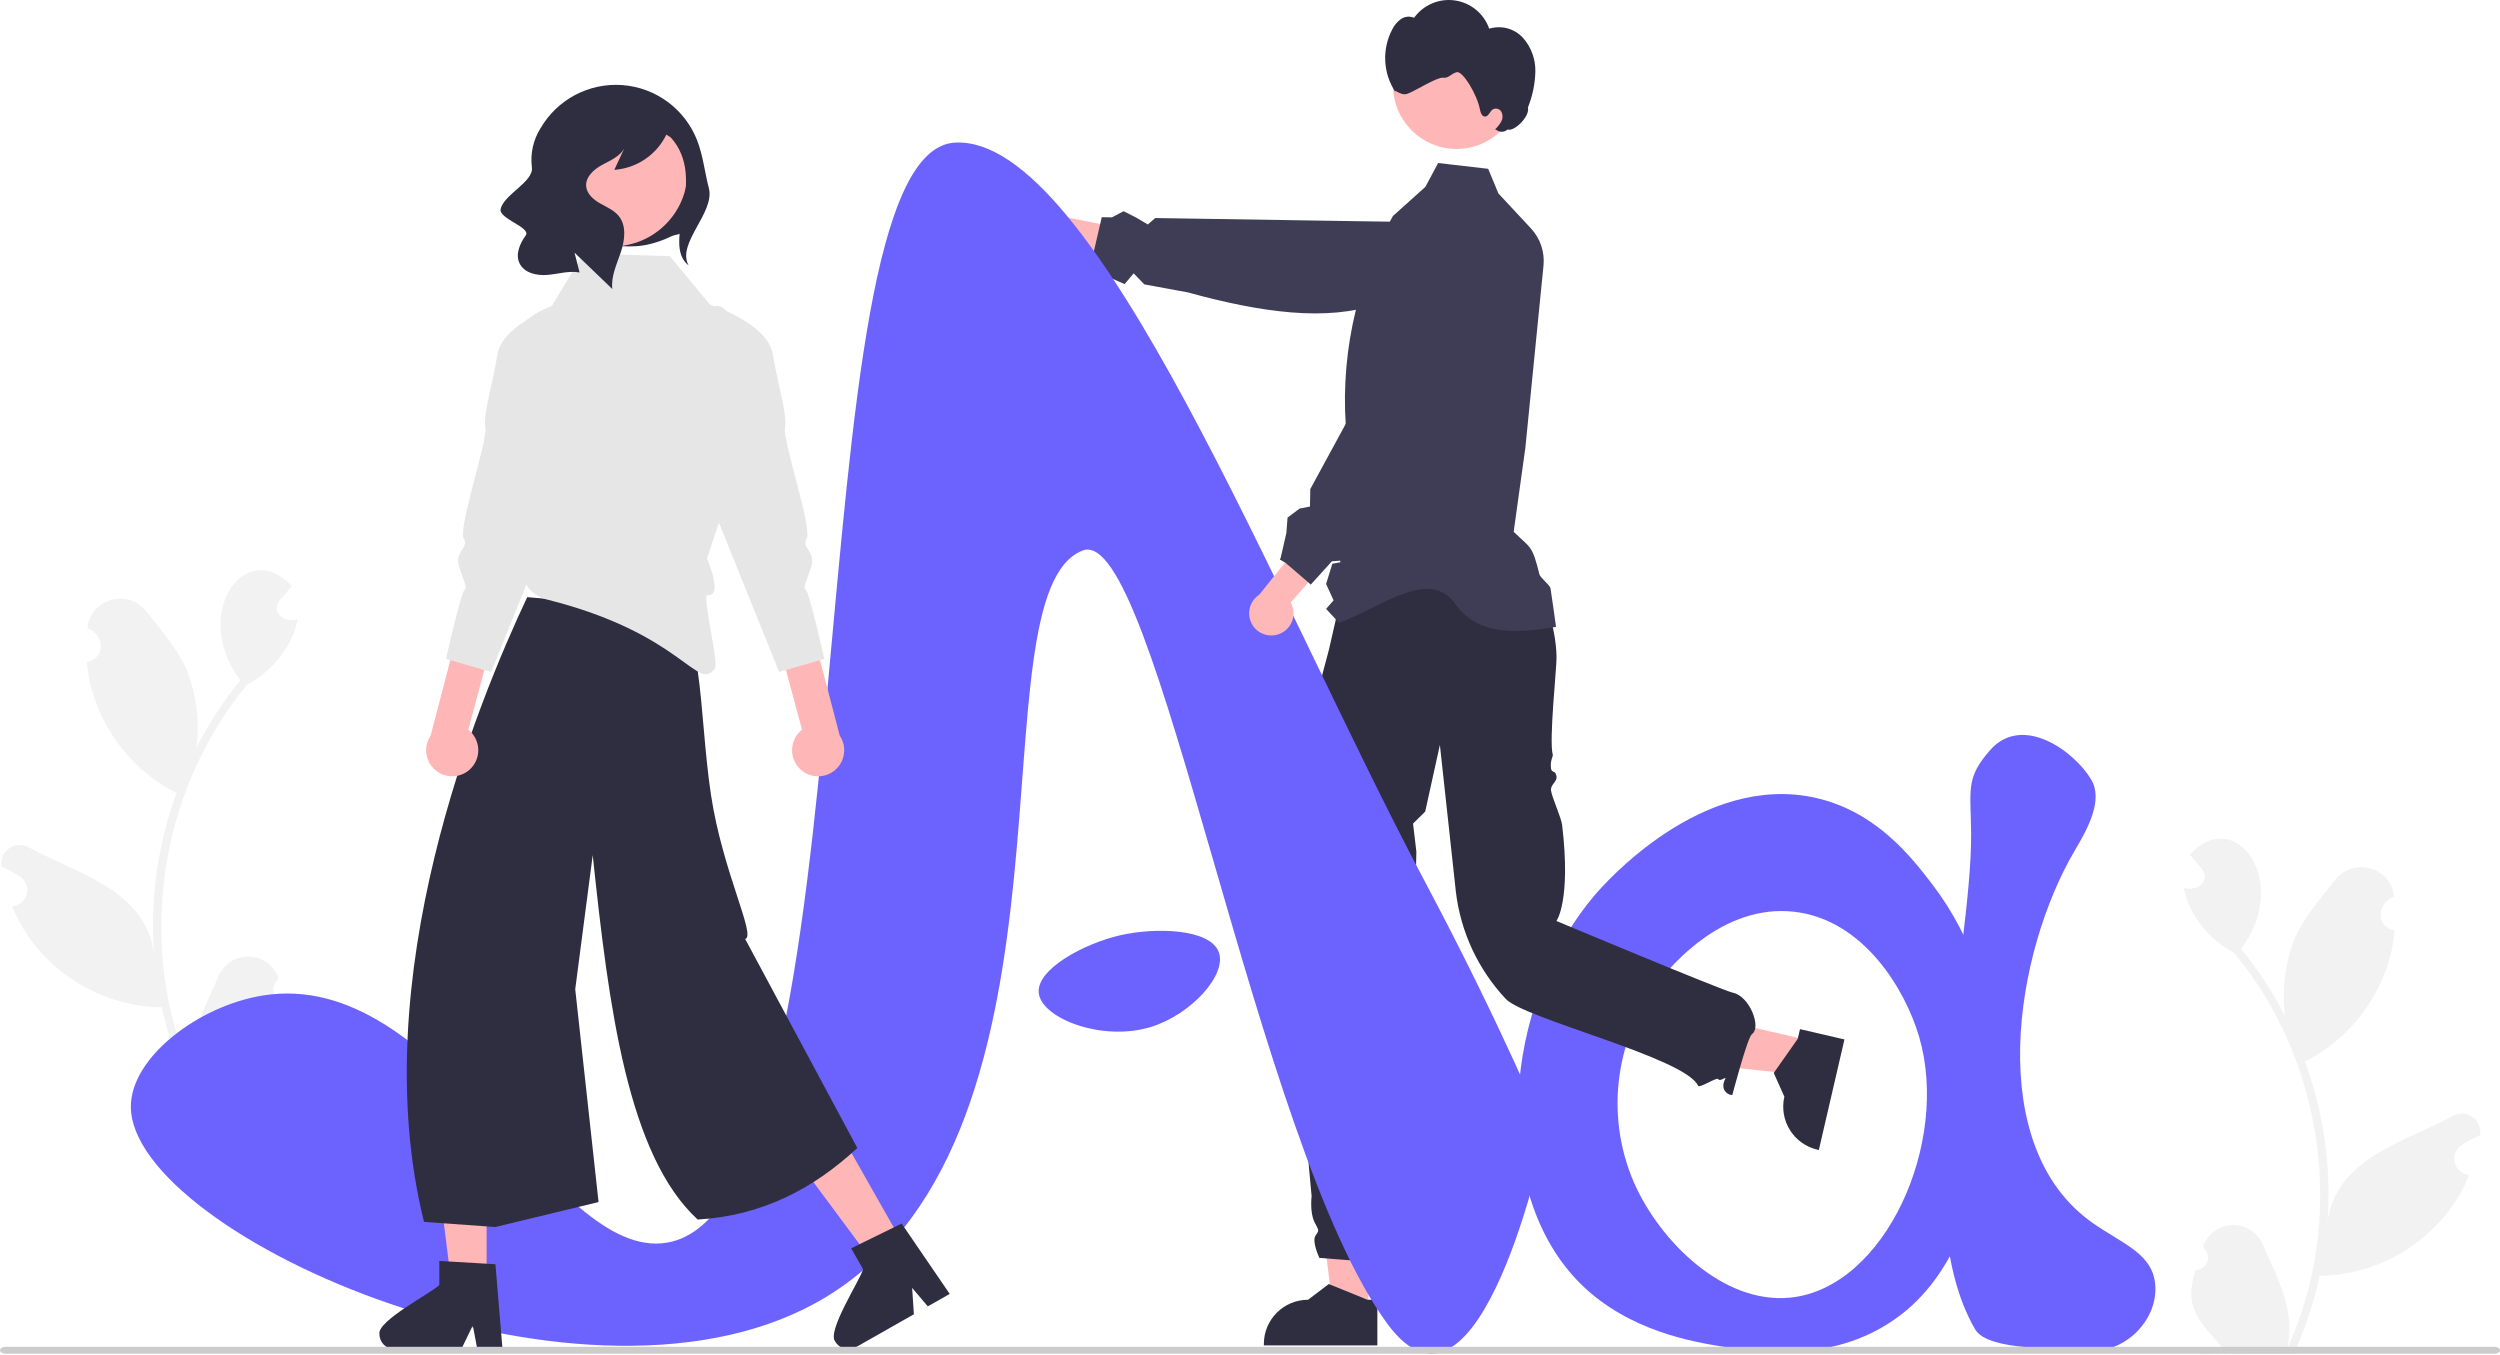
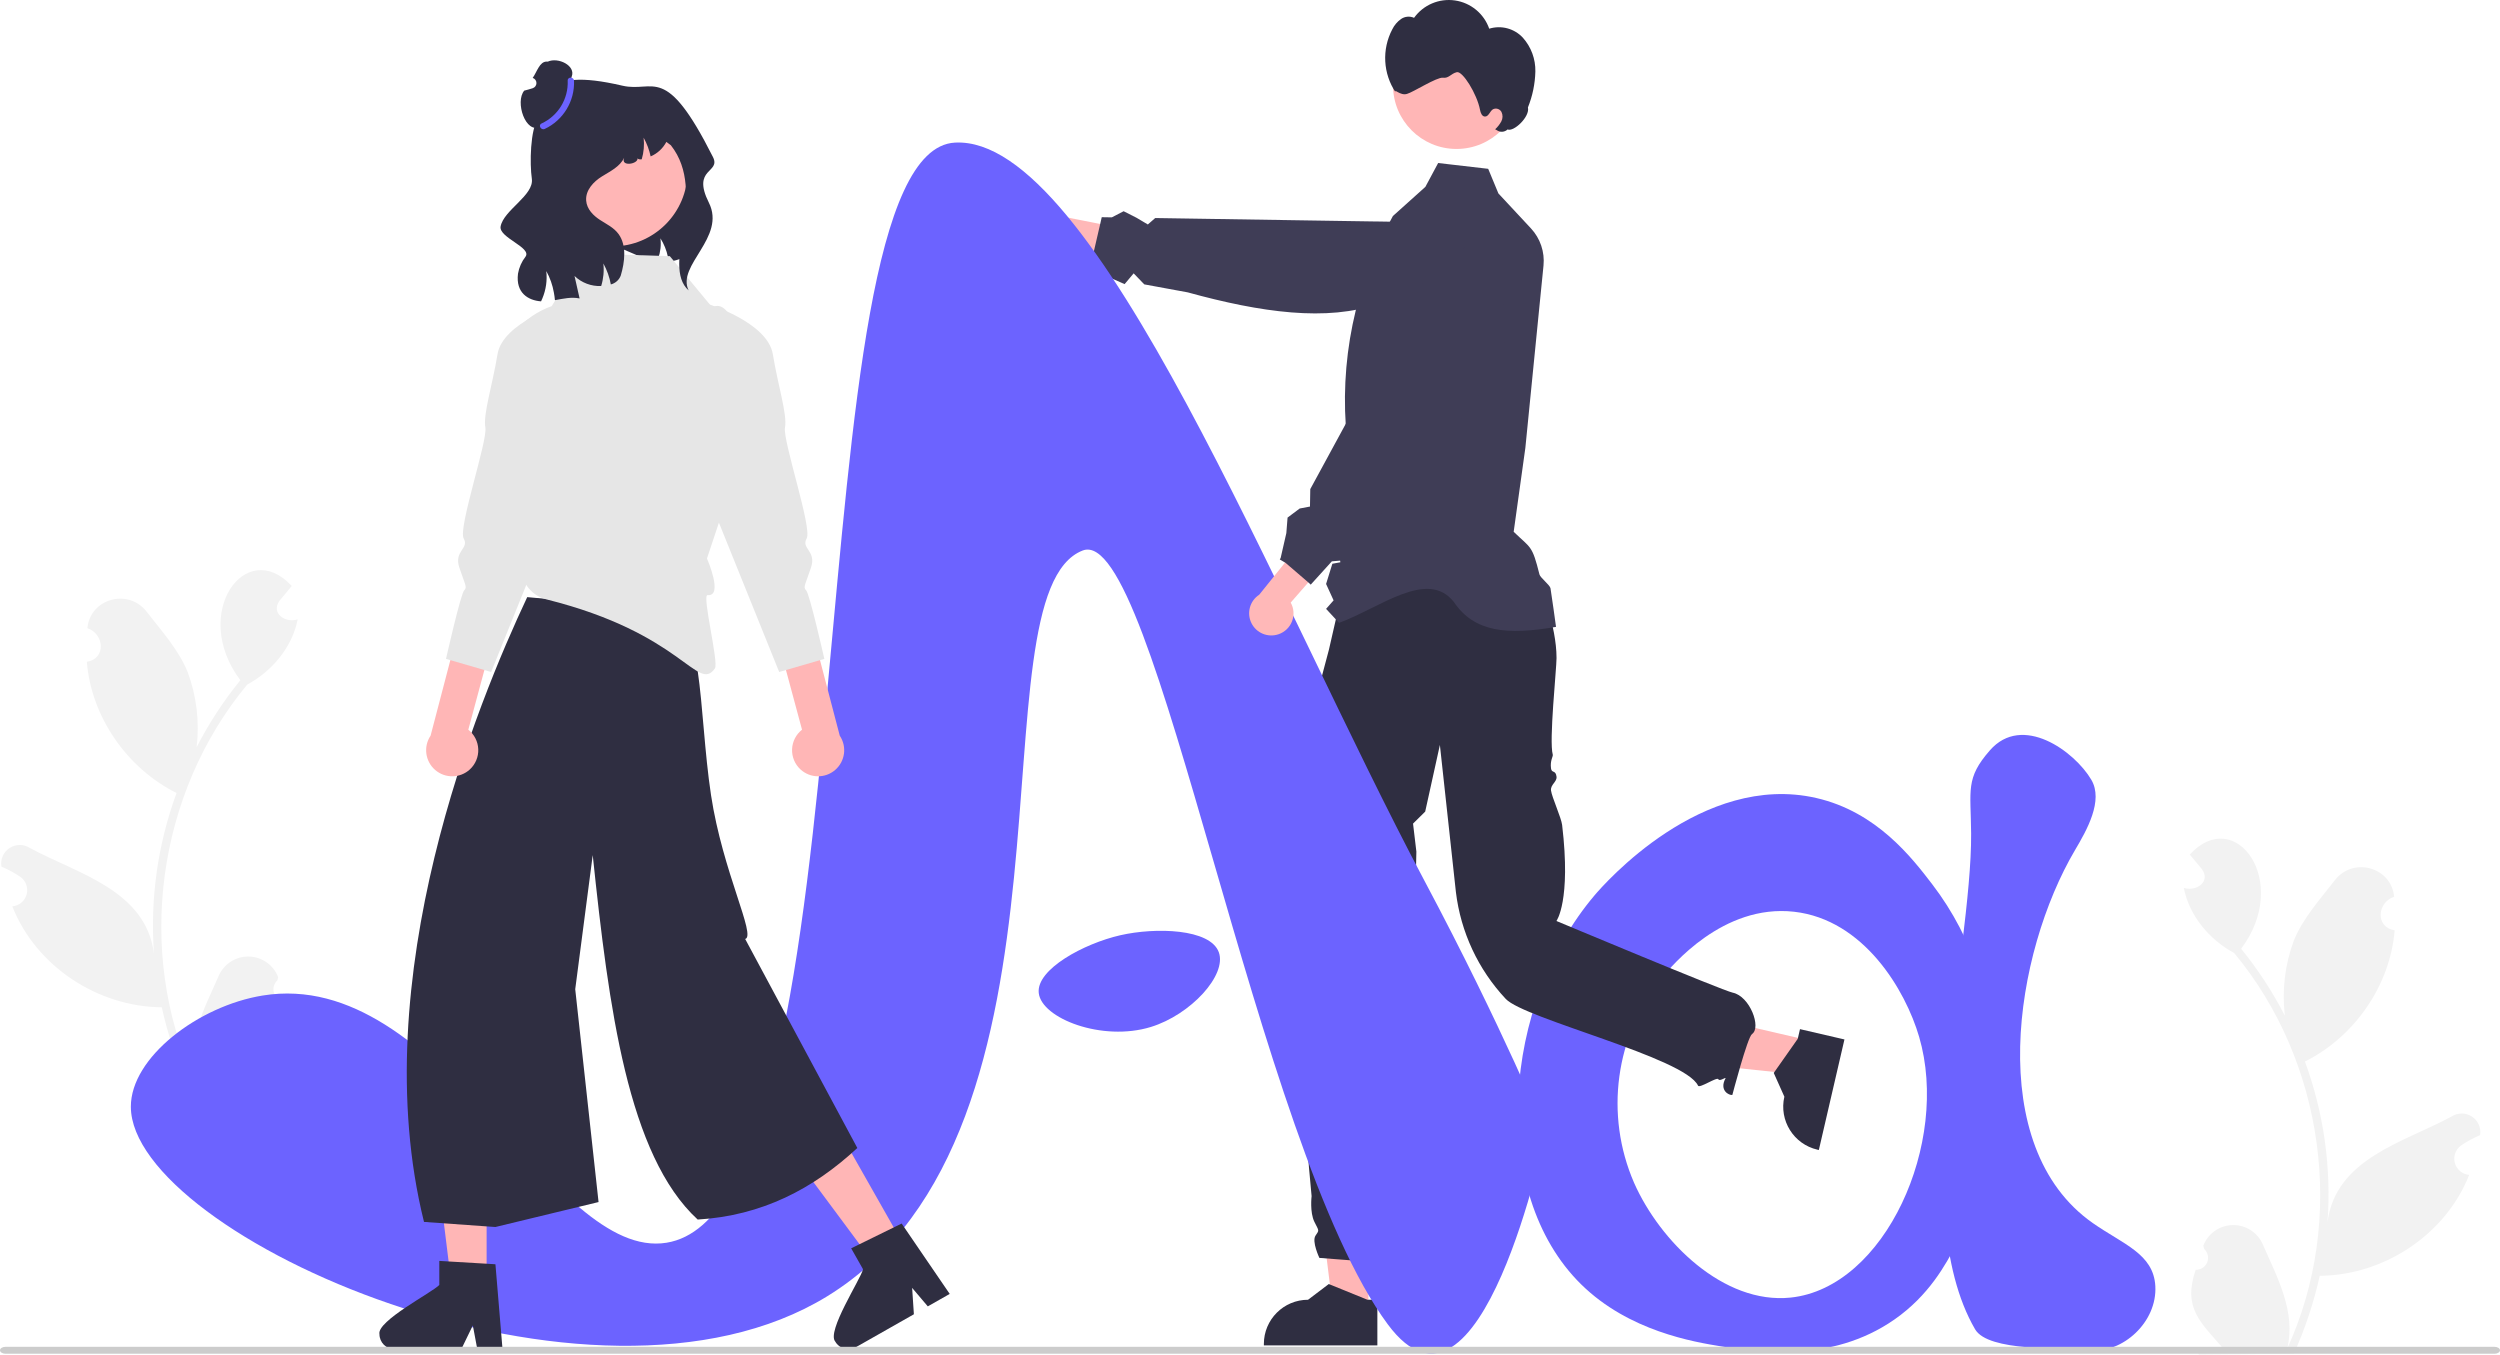
- <svg xmlns="http://www.w3.org/2000/svg" id="a01fdd04-afe3-453c-810a-c9966a881d9c" data-name="Layer 1" width="744.807" height="403.554" viewBox="0 0 744.807 403.554">
+ <svg xmlns="http://www.w3.org/2000/svg" id="f3a2b217-55bc-4fce-8ccf-22b3c212b315" data-name="Layer 1" width="744.807" height="403.554" viewBox="0 0 744.807 403.554">
  <path d="M803.29,511.718c-6.06-7.918-16.558-21.634-34.613-25.758-34.017-7.772-63.247,25.724-66.006,28.978-27.525,32.462-31.786,88.612-4.025,115.913,14.229,13.993,33.565,17.157,41.857,18.514,9.741,1.594,32.402,5.302,51.517-8.05,10.264-7.169,15.187-16.24,18.514-22.539C826.142,589.227,828.166,544.22,803.29,511.718ZM761.037,634.806c-19.942,2.06-38.841-16.653-46.604-34.176a59.499,59.499,0,0,1,8.285-61.103c2.879-3.49,18.193-22.052,39.354-19.677,20.812,2.336,33.206,23.345,37.283,37.283C808.589,588.693,789.195,631.897,761.037,634.806Z" transform="translate(-227.5966 -248.223)" fill="#6c63ff" />
  <polygon points="407.676 390.653 397.189 390.653 392.2 350.202 407.678 350.202 407.676 390.653" fill="#ffb6b6" />
  <path d="M634.993,635.451l-11.197-4.554-.321-.132-6.182,4.686a13.164,13.164,0,0,0-13.162,13.162v.427H637.944V635.451Z" transform="translate(-227.5966 -248.223)" fill="#2f2e41" />
  <polygon points="538.995 309.986 536.629 320.203 496.095 315.941 499.586 300.861 538.995 309.986" fill="#ffb6b6" />
  <path d="M763.858,554.828l-.608,2.61-.062.269-6.943,9.875-.211.295,3.166,7.078a13.155,13.155,0,0,0,9.858,15.787l.412.095,7.63-32.938Z" transform="translate(-227.5966 -248.223)" fill="#2f2e41" />
  <path d="M628.16,421.455l57.828,2.024.403-.586s4.933,11.51,4.933,21.375c0,3.28-2.281,24.733-1.122,28.792.144.505-.848,1.742-.523,4.092.211,1.525,1.376.352,1.644,2.466.192,1.517-1.859,2.355-1.644,4.111.234,1.918,3.056,8.13,3.31,10.263,2.704,22.712-1.697,28.614-1.697,28.614s49.458,20.724,52.517,21.353c5.134,1.056,8.6,10.39,5.755,12.332-1.355.924-5.863,18.143-5.863,18.143-.962.174-3.972-1.335-2.054-4.905.353-.657-1.752,1.015-2.102.229-.372-.837-5.642,2.834-6.068,1.906-3.826-8.339-51.701-19.895-57.268-25.829a56.398,56.398,0,0,1-14.868-31.869l-4.769-43.805-4.377,19.855-3.621,3.578.993,8.344-.171,8.099-9.043,33.707s-1.356,62.948.822,64.947c1.18,1.083,6.186,14.418-3.288,15.62l-17.214-1.328s-2.319-4.888-1.16-6.627,1.09-1.265-.325-4.111-.835-7.67-.835-7.67a568.25,568.25,0,0,1-2.664-68.229c.863-37.409,6.092-80.384,6.092-81.259A5.784,5.784,0,0,0,621.3,452.477v-2.361l2.221-8.367Z" transform="translate(-227.5966 -248.223)" fill="#2f2e41" />
  <path d="M691.169,434.982c-14.601,2.525-24.393,1.564-30.418-7.399-7.861-10.01-22.157,1.81-34.219,6.204l-1.431-1.546-2.433-2.623,2.236-2.532-2.236-4.883,1.866-6.026,2.384-.436-.641-5.188-1.003-3.034,2.943-3.231,2.499-8.065-1.8-16.878a112.433,112.433,0,0,1,13.664-66.772l6.832-6.133,2.836-2.549,3.806-7.103,4.02.469,10.885,1.258.37.888,2.672,6.445,9.706,10.426a14.193,14.193,0,0,1,3.735,11.072h0l-.279,2.812-.206,2.022-.97,9.734-3.954,39.766-.296,2.113-3.182,22.863c5.171,4.998,5.486,3.908,7.681,12.704.247.978,3.108,3.157,3.288,4.111C689.78,424.821,691.169,434.982,691.169,434.982Z" transform="translate(-227.5966 -248.223)" fill="#3f3d56" />
  <circle cx="433.926" cy="25.472" r="18.905" fill="#ffb6b6" />
  <path d="M681.302,259.463a9.748,9.748,0,0,0-10.033-2.692,12.752,12.752,0,0,0-22.392-3.238,3.965,3.965,0,0,0-3.881.357,8.176,8.176,0,0,0-2.612,3.082,18.351,18.351,0,0,0,1.03,18.816c-.74-1.494,1.34,1.079,3.368.405,1.742-.456,8.895-5.043,10.681-4.812,1.785.232,2.364-1.208,4.111-1.644,1.71-.547,6.077,6.524,6.952,11.202.166.887.568,1.988,1.47,2.008,1.111.025,1.443-1.566,2.38-2.163a1.912,1.912,0,0,1,2.539.778,3.116,3.116,0,0,1-.053,2.853,9.21,9.21,0,0,1-1.824,2.326l.485.267a2.532,2.532,0,0,0,3.214-.218c1.806.815,6.717-3.779,6.065-6.559a30.749,30.749,0,0,0,2.214-10.703A14.691,14.691,0,0,0,681.302,259.463Z" transform="translate(-227.5966 -248.223)" fill="#2f2e41" />
  <path d="M535.594,323.168a6.567,6.567,0,0,0,9.998-1.199l40.412,9.671-4.035-11.436-38.652-7.634a6.603,6.603,0,0,0-7.723,10.598Z" transform="translate(-227.5966 -248.223)" fill="#ffb8b8" />
  <path d="M656.329,316.133l-3.237-1.688-14.767-.232-.541-.005-.03.003-11.322-.173-54.67-.857-2.198,1.92-3.38-2.007-3.831-1.942-3.516,1.827-3.007-.047-.458,2.017-.004.007-.013.058-2.036,8.802-.004.007.025,2.076,3.537,3.811,1.875,1.437,3.893,1.722,2.695-3.21,3.161,3.283,12.959,2.386c21.664,5.968,41.612,8.841,56.921,3.324l1.924-.09,15.196-.723a10.528,10.528,0,0,0,9.409-6.929l.004-.007a10.427,10.427,0,0,0,.604-4.15,10.272,10.272,0,0,0-.919-3.747,10.592,10.592,0,0,0-4.71-5.007Z" transform="translate(-227.5966 -248.223)" fill="#3f3d56" />
  <path d="M881.739,626.518a3.564,3.564,0,0,0,2.524-6.201c-.093-.356-.16-.612-.253-.968a9.575,9.575,0,0,1,17.749-.336c4.318,9.846,9.881,20.028,7.267,30.943,17.594-38.227,11.037-85.508-15.81-117.8-7.374-3.971-13.387-11.093-15.014-19.414,3.642,1.195,8.14-1.8,5.374-5.598-1.197-1.45-2.405-2.889-3.602-4.339,13.65-14.818,30.301,8.108,15.31,28.074a114.265,114.265,0,0,1,13.024,19.951,48.043,48.043,0,0,1,2.656-22.342c2.682-6.649,7.775-12.276,12.252-18.044,5.443-7.029,16.813-3.918,17.639,4.928-5.069,1.72-5.659,9.071.166,10.02-1.367,16.483-11.982,31.721-26.732,39.085a114.709,114.709,0,0,1,6.725,47.885c2.435-19.011,22.771-23.812,36.944-31.494a5.549,5.549,0,0,1,8.516,5.54,32.051,32.051,0,0,0-5.589,3.017,4.844,4.844,0,0,0,2.335,8.821c-7.011,17.839-25.462,29.949-44.529,30.064a117.929,117.929,0,0,1-7.701,23.201l-28.298.269c-.104-.313-.199-.637-.293-.951a32.153,32.153,0,0,0,7.826-.541c-7.008-8.139-12.407-12.274-8.483-23.767Z" transform="translate(-227.5966 -248.223)" fill="#f2f2f2" />
  <path d="M312.747,546.518a3.564,3.564,0,0,1-2.524-6.201c.093-.356.16-.612.253-.968a9.575,9.575,0,0,0-17.749-.336c-4.318,9.846-9.881,20.028-7.267,30.943-17.594-38.227-11.037-85.508,15.81-117.8,7.374-3.971,13.387-11.093,15.014-19.414-3.642,1.195-8.14-1.8-5.374-5.598,1.197-1.45,2.405-2.889,3.602-4.339-13.65-14.818-30.301,8.108-15.31,28.074a114.265,114.265,0,0,0-13.024,19.951,48.043,48.043,0,0,0-2.656-22.342c-2.682-6.649-7.775-12.276-12.252-18.044-5.443-7.029-16.813-3.918-17.639,4.928,5.069,1.72,5.659,9.071-.166,10.02,1.367,16.483,11.982,31.721,26.732,39.085a114.71,114.71,0,0,0-6.725,47.885c-2.435-19.011-22.771-23.812-36.944-31.494a5.549,5.549,0,0,0-8.516,5.54,32.051,32.051,0,0,1,5.589,3.017,4.844,4.844,0,0,1-2.335,8.821c7.011,17.839,25.462,29.949,44.529,30.064a117.929,117.929,0,0,0,7.701,23.201l28.298.269c.104-.313.199-.637.293-.951a32.153,32.153,0,0,1-7.826-.541c7.008-8.139,12.407-12.274,8.483-23.767Z" transform="translate(-227.5966 -248.223)" fill="#f2f2f2" />
  <path d="M305.86,544.811c53.169-8.604,86.007,79.177,120.299,73.652,62.847-10.125,36.797-325.074,85.928-327.753,41.88-2.283,95.605,136.698,139.975,220.079,23.322,43.828,36,75,36,75s-19.406,94.168-47,57c-39.419-53.097-69.059-239.039-90.921-230.553-33.476,12.994,4.282,172.867-76.107,222.184-70.217,43.076-207.372-18.127-207.454-56.467C266.548,563.23,286.725,547.908,305.86,544.811Z" transform="translate(-227.5966 -248.223)" fill="#6c63ff" />
  <path d="M561.354,526.853c-10.835,2.479-25.063,10.144-24.291,17.206.827,7.57,18.904,14.585,33.401,10.121,11.893-3.662,22.715-15.462,20.243-22.267C588.154,524.889,571.89,524.442,561.354,526.853Z" transform="translate(-227.5966 -248.223)" fill="#6c63ff" />
  <path d="M845.816,501.445c3.497-5.921,8.499-14.698,4.83-20.917-5.009-8.492-20.542-19.814-30.207-8.77-7.346,8.394-5.696,11.75-5.598,24.782.268,35.575-19.872,111.549,1.178,147.702,3.94,6.768,25.719,5.426,34.348,6.267,9.564.933,19.942-8.366,19.351-19.128-.529-9.638-9.586-12.445-18.636-18.784C818.535,589.797,827.706,532.11,845.816,501.445Z" transform="translate(-227.5966 -248.223)" fill="#6c63ff" />
-   <path d="M433.957,290.679c-1.139-2.865-3.929-4.815-6.88-5.71a30.987,30.987,0,0,0-9.172-.871l10.988,2.56a81.453,81.453,0,0,0-18.908,1.808c-1.898.409-3.928.978-5.115,2.514-1.339,1.732-1.203,4.15-.953,6.325a140.563,140.563,0,0,0,4.953,24.136c5.517-.055,9.796,1.376,18.758-2.819,1.285-.602,2.927-.485,3.867-1.549a5.492,5.492,0,0,0,1.048-2.294,52.536,52.536,0,0,0,1.287-9.183q.318-3.956.636-7.912C434.655,295.328,434.831,292.875,433.957,290.679Z" transform="translate(-227.5966 -248.223)" fill="#2f2e41" />
+   <path d="M434.47,297.68q-.33,3.96-.64,7.92a52.441,52.441,0,0,1-1.29,9.18,5.281,5.281,0,0,1-1.05,2.29c-.94,1.07.8,7.33-.49,7.93a12.747,12.747,0,0,1-4.16,1.17c-.06-.44-.14-.88-.23-1.31-.01-.05-.02-.09-.03-.14a16.686,16.686,0,0,0-2.23-5.5,12.816,12.816,0,0,1-.65,5.92c-.11.31-.24.62-.38.93-5.67-.84-10.58-4.67-14.45-4.63a140.97,140.97,0,0,1-4.95-24.13c-.25-2.18-.39-4.6.95-6.33,1.19-1.54,3.22-2.1,5.12-2.51a81.11,81.11,0,0,1,18.9-1.81L417.9,284.1a30.68,30.68,0,0,1,9.18.87c2.95.89,5.74,2.84,6.88,5.71C434.83,292.87,434.65,295.33,434.47,297.68Z" transform="translate(-227.5966 -248.223)" fill="#2f2e41" />
  <polygon points="144.977 381.87 134.398 381.87 129.365 341.065 144.979 341.066 144.977 381.87" fill="#ffb6b6" />
  <path d="M340.644,645.702a4.5,4.5,0,0,0,4.471,4.48h19.915l.617-1.279,2.817-5.813,1.091,5.813.241,1.279h7.512l-.107-1.288-2.003-24.019-2.62-.161-11.321-.671-2.781-.17v7.172C356.364,633.29,339.803,641.777,340.644,645.702Z" transform="translate(-227.5966 -248.223)" fill="#2f2e41" />
  <polygon points="268.914 370.355 259.713 375.576 235.199 342.569 248.779 334.865 268.914 370.355" fill="#ffb6b6" />
  <path d="M476.442,647.911a4.478,4.478,0,0,0,6.099,1.69l1.046-.59h.009l16.266-9.237-.519-7.86,4.668,5.508,3.443-1.958,3.085-1.753-2.727-3.988-11.598-16.982-2.361,1.163L483.667,618.902l-2.486,1.225,3.532,6.233C483.989,629.365,473.777,644.906,476.442,647.911Z" transform="translate(-227.5966 -248.223)" fill="#2f2e41" />
  <path d="M425.073,429.794c12.391.445,10.489,29.802,14.357,55.336,3.451,22.78,13.546,42.019,10.17,42.836L483.013,590.236c-13.066,12.136-28.397,20.183-47.559,21.319-20.794-19.108-26.497-63.08-31.271-108.58L398.971,542.933l6.949,63.411-30.741,7.434-21.263-1.519c-18.022-72.693,16.074-154.904,30.753-186.138Z" transform="translate(-227.5966 -248.223)" fill="#2f2e41" />
  <path d="M438.219,414.605l5.629-16.887,4.021-5.629,1.608-16.083c0-43.423-9.686-36.192-9.686-36.192l-12.634-15.272-14.374-.449-11.359-.355L391.981,339.419l0,0a25.279,25.279,0,0,0-16.41,19.06l-2.613,13.58,9.776,29.68-.431-2.205c-4.602,8.495-3.431,9.773.379,16.152l.189,2.303a9.938,9.938,0,0,0,7.533,8.81c40.714,10.147,44.946,27.896,50.18,20.569,1.216-1.703-3.945-22.026-2.185-21.85C443.222,426,438.219,414.605,438.219,414.605Z" transform="translate(-227.5966 -248.223)" fill="#e6e6e6" />
  <path d="M466.08,477.454a7.779,7.779,0,0,1,.46-11.839l-10.088-37.439,9.67-5.336,11.656,44.554a7.768,7.768,0,0,1-11.698,10.06Z" transform="translate(-227.5966 -248.223)" fill="#ffb6b6" />
  <path d="M438.303,338.722s17.953,5.467,19.533,15.012,4.339,17.966,3.626,21.871,8.193,30.037,6.457,33.043,2.933,3.657,1.321,8.584-2.511,5.95-1.488,6.849,5.434,20.438,5.434,20.438l-13.45,3.908L434.961,387.043Z" transform="translate(-227.5966 -248.223)" fill="#e6e6e6" />
  <path d="M367.576,477.454a7.779,7.779,0,0,0-.46-11.839l10.088-37.439L367.535,422.84l-11.656,44.554a7.768,7.768,0,0,0,11.698,10.06Z" transform="translate(-227.5966 -248.223)" fill="#ffb6b6" />
  <path d="M395.354,338.722s-17.953,5.467-19.533,15.012-4.339,17.966-3.626,21.871-8.193,30.037-6.457,33.043-2.933,3.657-1.321,8.584,2.511,5.95,1.488,6.849-5.434,20.438-5.434,20.438l13.45,3.908L398.696,387.043Z" transform="translate(-227.5966 -248.223)" fill="#e6e6e6" />
  <circle cx="182.457" cy="51.034" r="22.38" fill="#ffb6b6" />
-   <path d="M438.78,304.256c-1.25-4.758-1.72-9.737-3.525-14.312a25.977,25.977,0,0,0-46.65-3.472,17.695,17.695,0,0,0-2.56,11.506c.712,4.368-8.396,8.198-9.301,12.53-.606,2.898,9.206,5.472,7.468,7.869s-3.11,5.567-1.858,8.25c1.36,2.913,5.137,3.775,8.341,3.501s6.412-1.308,9.575-.728l-1.506-5.902q5.623,5.412,11.246,10.825c-.415-3.755,1.33-7.358,2.533-10.94s1.764-7.897-.62-10.828c-1.426-1.753-3.622-2.639-5.583-3.761s-3.907-2.803-4.107-5.054c-.247-2.783,2.246-5.016,4.695-6.361,2.449-1.345,5.269-2.473,6.643-4.906q-1.48,3.176-2.96,6.353a18.698,18.698,0,0,0,15.51-10.502l1.352.885c11.238,12.603-3.153,31.486,5.283,38.094C429.051,320.694,440.704,311.582,438.78,304.256Z" transform="translate(-227.5966 -248.223)" fill="#2f2e41" />
+   <path d="M432.76,334.753c-8.44-7.505,5.95-28.942-5.29-43.248l-1.35-1.01a9.531,9.531,0,0,1-4.68,4.326,20.341,20.341,0,0,0-2.09-5.575,16.265,16.265,0,0,1-.57,6.438c-.63.079-1.08-.011-1.24-.295.2,1.737-5.11,2.6-4-.102a.598.598,0,0,1,.03-.079c-1.37,2.759-4.19,4.042-6.64,5.575-2.45,1.521-4.94,4.065-4.7,7.221.2,2.555,2.15,4.462,4.11,5.734,1.96,1.283,4.16,2.282,5.58,4.269,2.39,3.338,1.83,8.232.62,12.296a4.285,4.285,0,0,1-2.96,2.657,20.468,20.468,0,0,0-2.23-6.245,16.405,16.405,0,0,1-.65,6.722,10.774,10.774,0,0,1-7.94-2.997l1.51,6.699c-2.43-.511-4.88.068-7.35.511a21.884,21.884,0,0,0-.31-2.259,20.311,20.311,0,0,0-2.26-6.404,16.369,16.369,0,0,1-1.17,8.141c-.12.295-.25.59-.39.874-3.8-.272-7.59-2.487-6.87-8.243a11.338,11.338,0,0,1,2.24-5.064c1.96-2.748-8.03-5.688-7.42-9.004.91-4.916,10.02-9.265,9.3-14.227-.64-4.496-.515-14.646,1.96-18.144,3.575-5.054-.391-15.509,25.02-9.572C422.473,275.956,425.75,266.683,440,295c2.443,4.855-6.44,3.186-1.22,13.593S429.05,327.248,432.76,334.753Z" transform="translate(-227.5966 -248.223)" fill="#2f2e41" />
  <path d="M227.597,650.502c-.003-.571.738-1.035,1.655-1.036H970.739c.919,0,1.664.464,1.664,1.036s-.745,1.036-1.664,1.036H229.261c-.917.002-1.662-.46-1.664-1.03Z" transform="translate(-227.5966 -248.223)" fill="#ccc" />
  <path d="M608.55,437.162a6.567,6.567,0,0,0,3.576-9.414l27.313-31.315-12.003-1.731L602.744,425.404a6.603,6.603,0,0,0,5.806,11.758Z" transform="translate(-227.5966 -248.223)" fill="#ffb8b8" />
  <path d="M620.505,419.738l3.88-4.281,3.744-.322.255-.319.978-1.248.375-3.477,2.876-.675,6.41-8.187.979-1.629L666.908,368.162l5.489-9.141.863-1.857,2.688-5.782-.354-14.582a10.481,10.481,0,0,0,.328-8.089,10.646,10.646,0,0,0-.543-1.233l-.152-.284a10.582,10.582,0,0,0-1.405-1.941l-.009-.014a10.256,10.256,0,0,0-3.399-2.453,10.474,10.474,0,0,0-3.175-.88,10.609,10.609,0,0,0-7.186,1.807l-3.302,2.283-2.997,2.089-6.861,12.63-.45.823-.016.02-21.127,38.871-6.369,11.721-.971,1.78-.09,5.207-3.063.58-3.616,2.708-.363,4.611-1.701,7.435-.259.419,1.585.939.153.087.289.254,4.034,3.463,2.446,2.106.081.065.636.599Z" transform="translate(-227.5966 -248.223)" fill="#3f3d56" />
+   <path d="M388.545,285.98c.05.019.094.038.145.057a2.358,2.358,0,0,0,.295.108,8.133,8.133,0,0,0,1.992.458,7.978,7.978,0,0,0,.874.046,8.228,8.228,0,0,0,1.12-.073,7.919,7.919,0,0,0,1.221-.248,5.814,5.814,0,0,0,.56-.181,8.578,8.578,0,0,0,5.309-5.502l0-.006a3.713,3.713,0,0,0,.108-.377,8.513,8.513,0,0,0,.282-2.169l0-.013a8.513,8.513,0,0,0-1.591-4.978c-.627-.888-1.35-1.037-.944-2.052,1.295-3.24-4.004-5.889-7.133-4.464a3.062,3.062,0,0,0-.34-.013c-2.107-.005-2.888,3.106-4.144,4.857l.036.012a1.616,1.616,0,0,1-.021,3.058q-1.254.409-2.535.722C380.965,278.546,384.192,288.272,388.545,285.98Z" transform="translate(-227.5966 -248.223)" fill="#2f2e41" />
+   <path d="M398.613,272.262a15.254,15.254,0,0,1-8.726,14.377c-1.098.497-2.054-1.13-.948-1.631a13.42,13.42,0,0,0,7.787-12.75c-.063-1.213,1.824-1.205,1.887.005Z" transform="translate(-227.5966 -248.223)" fill="#6c63ff" />
</svg>
